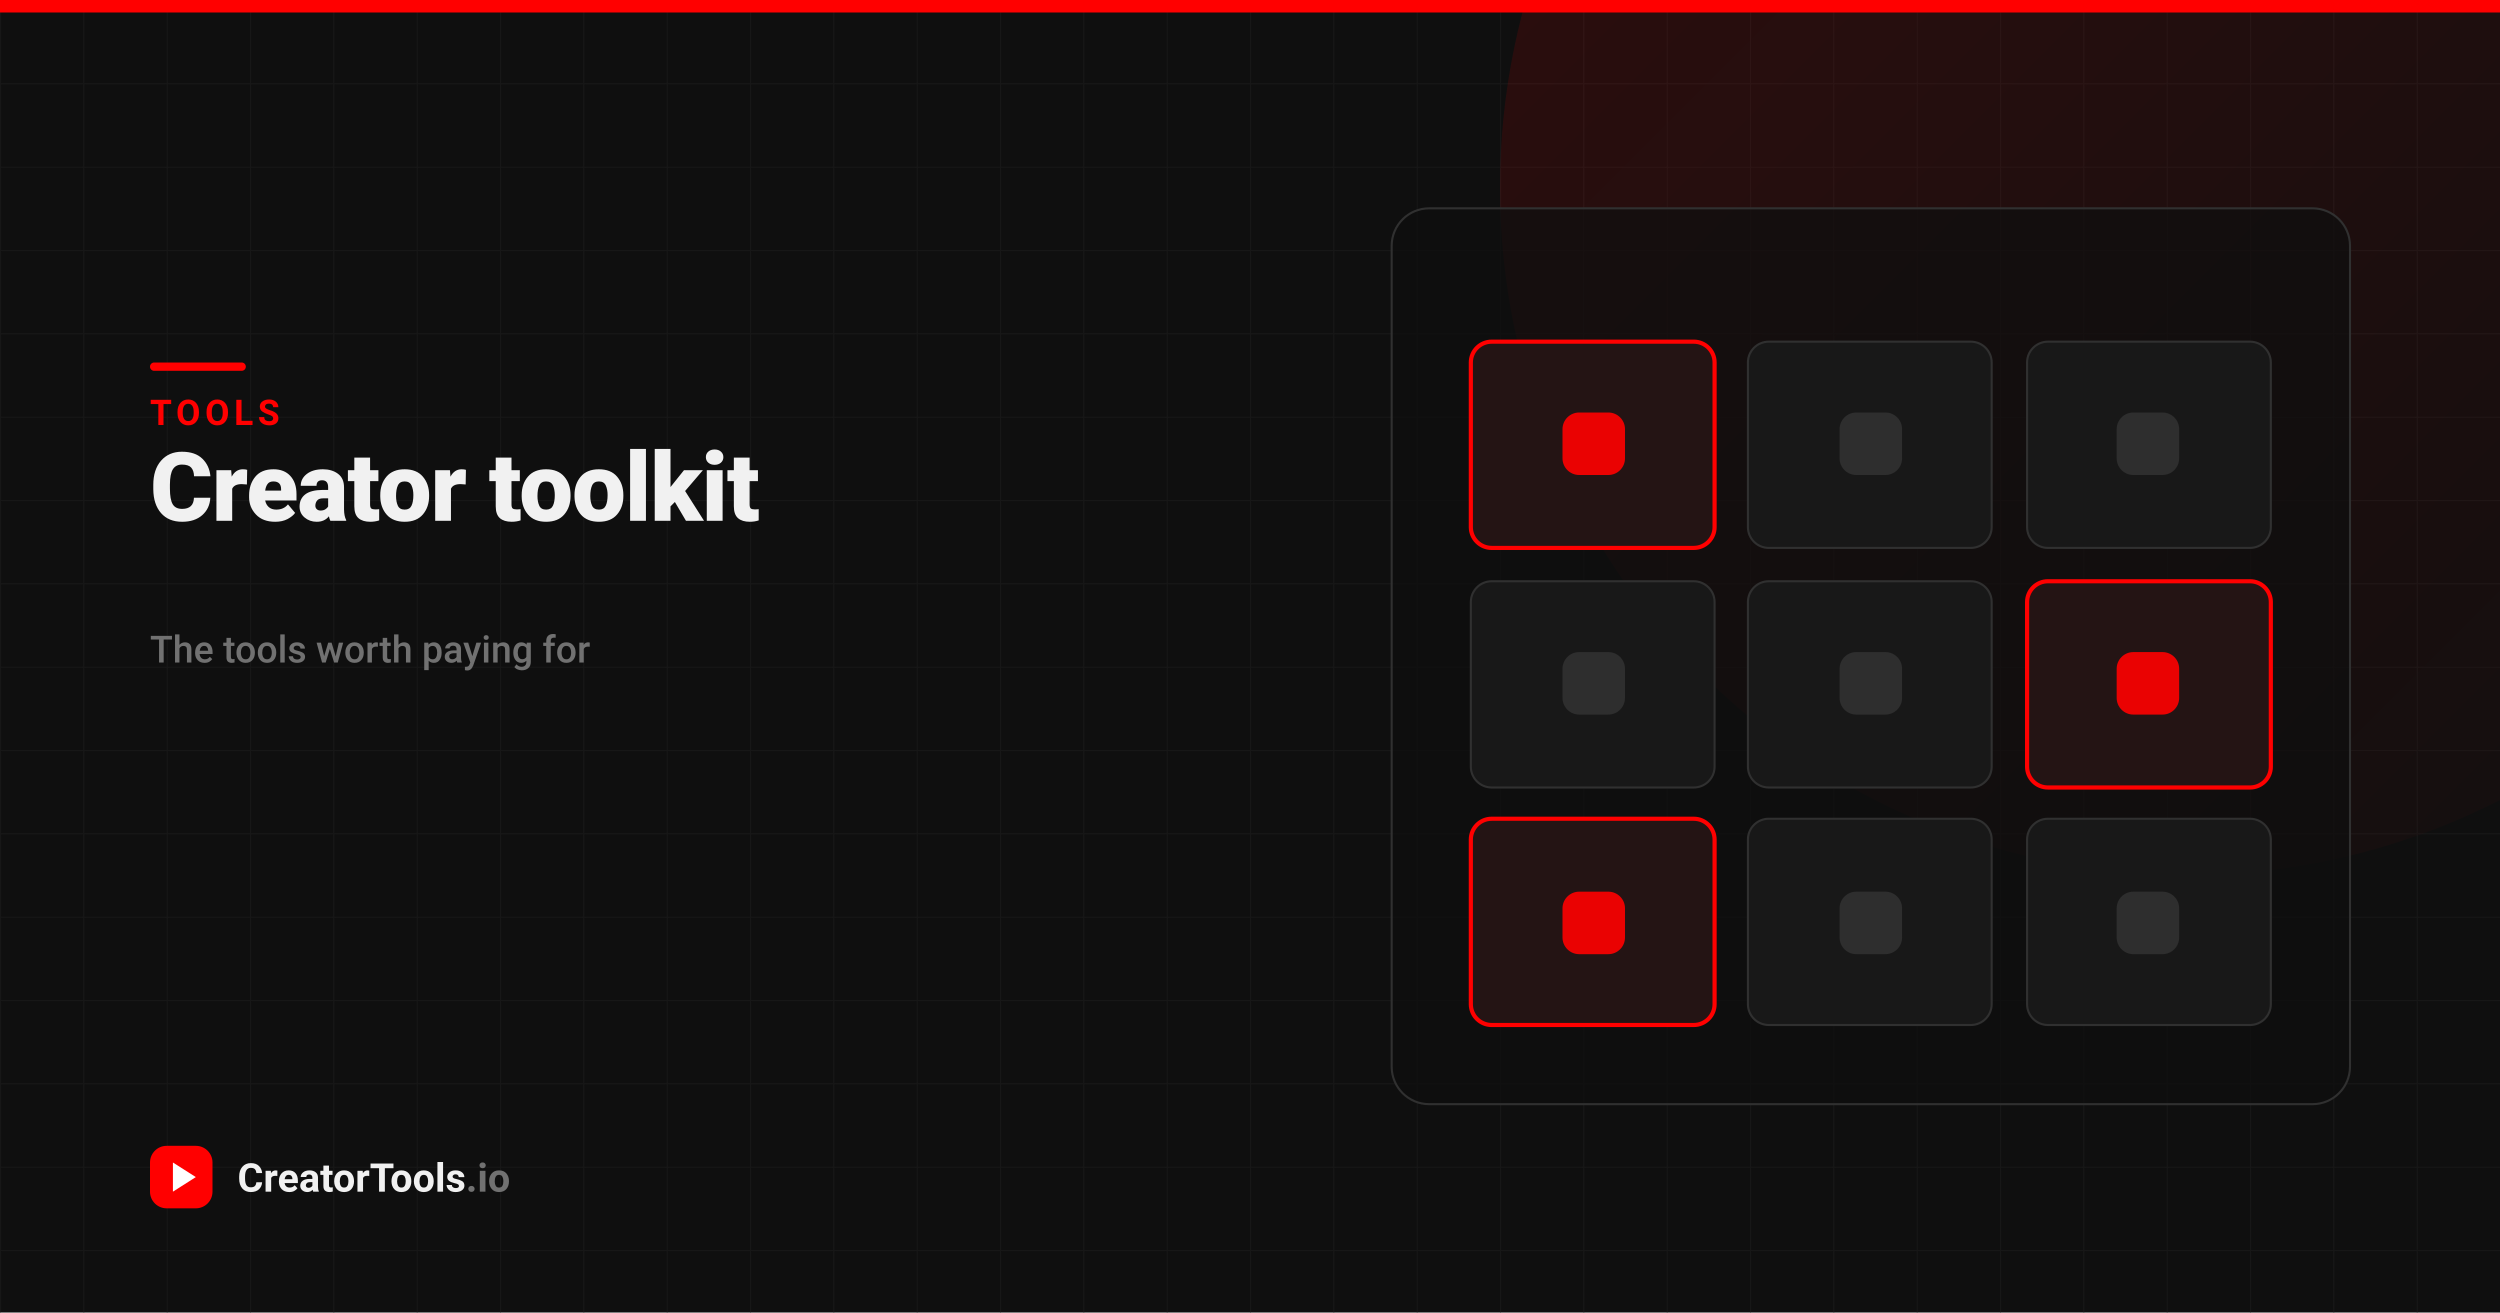
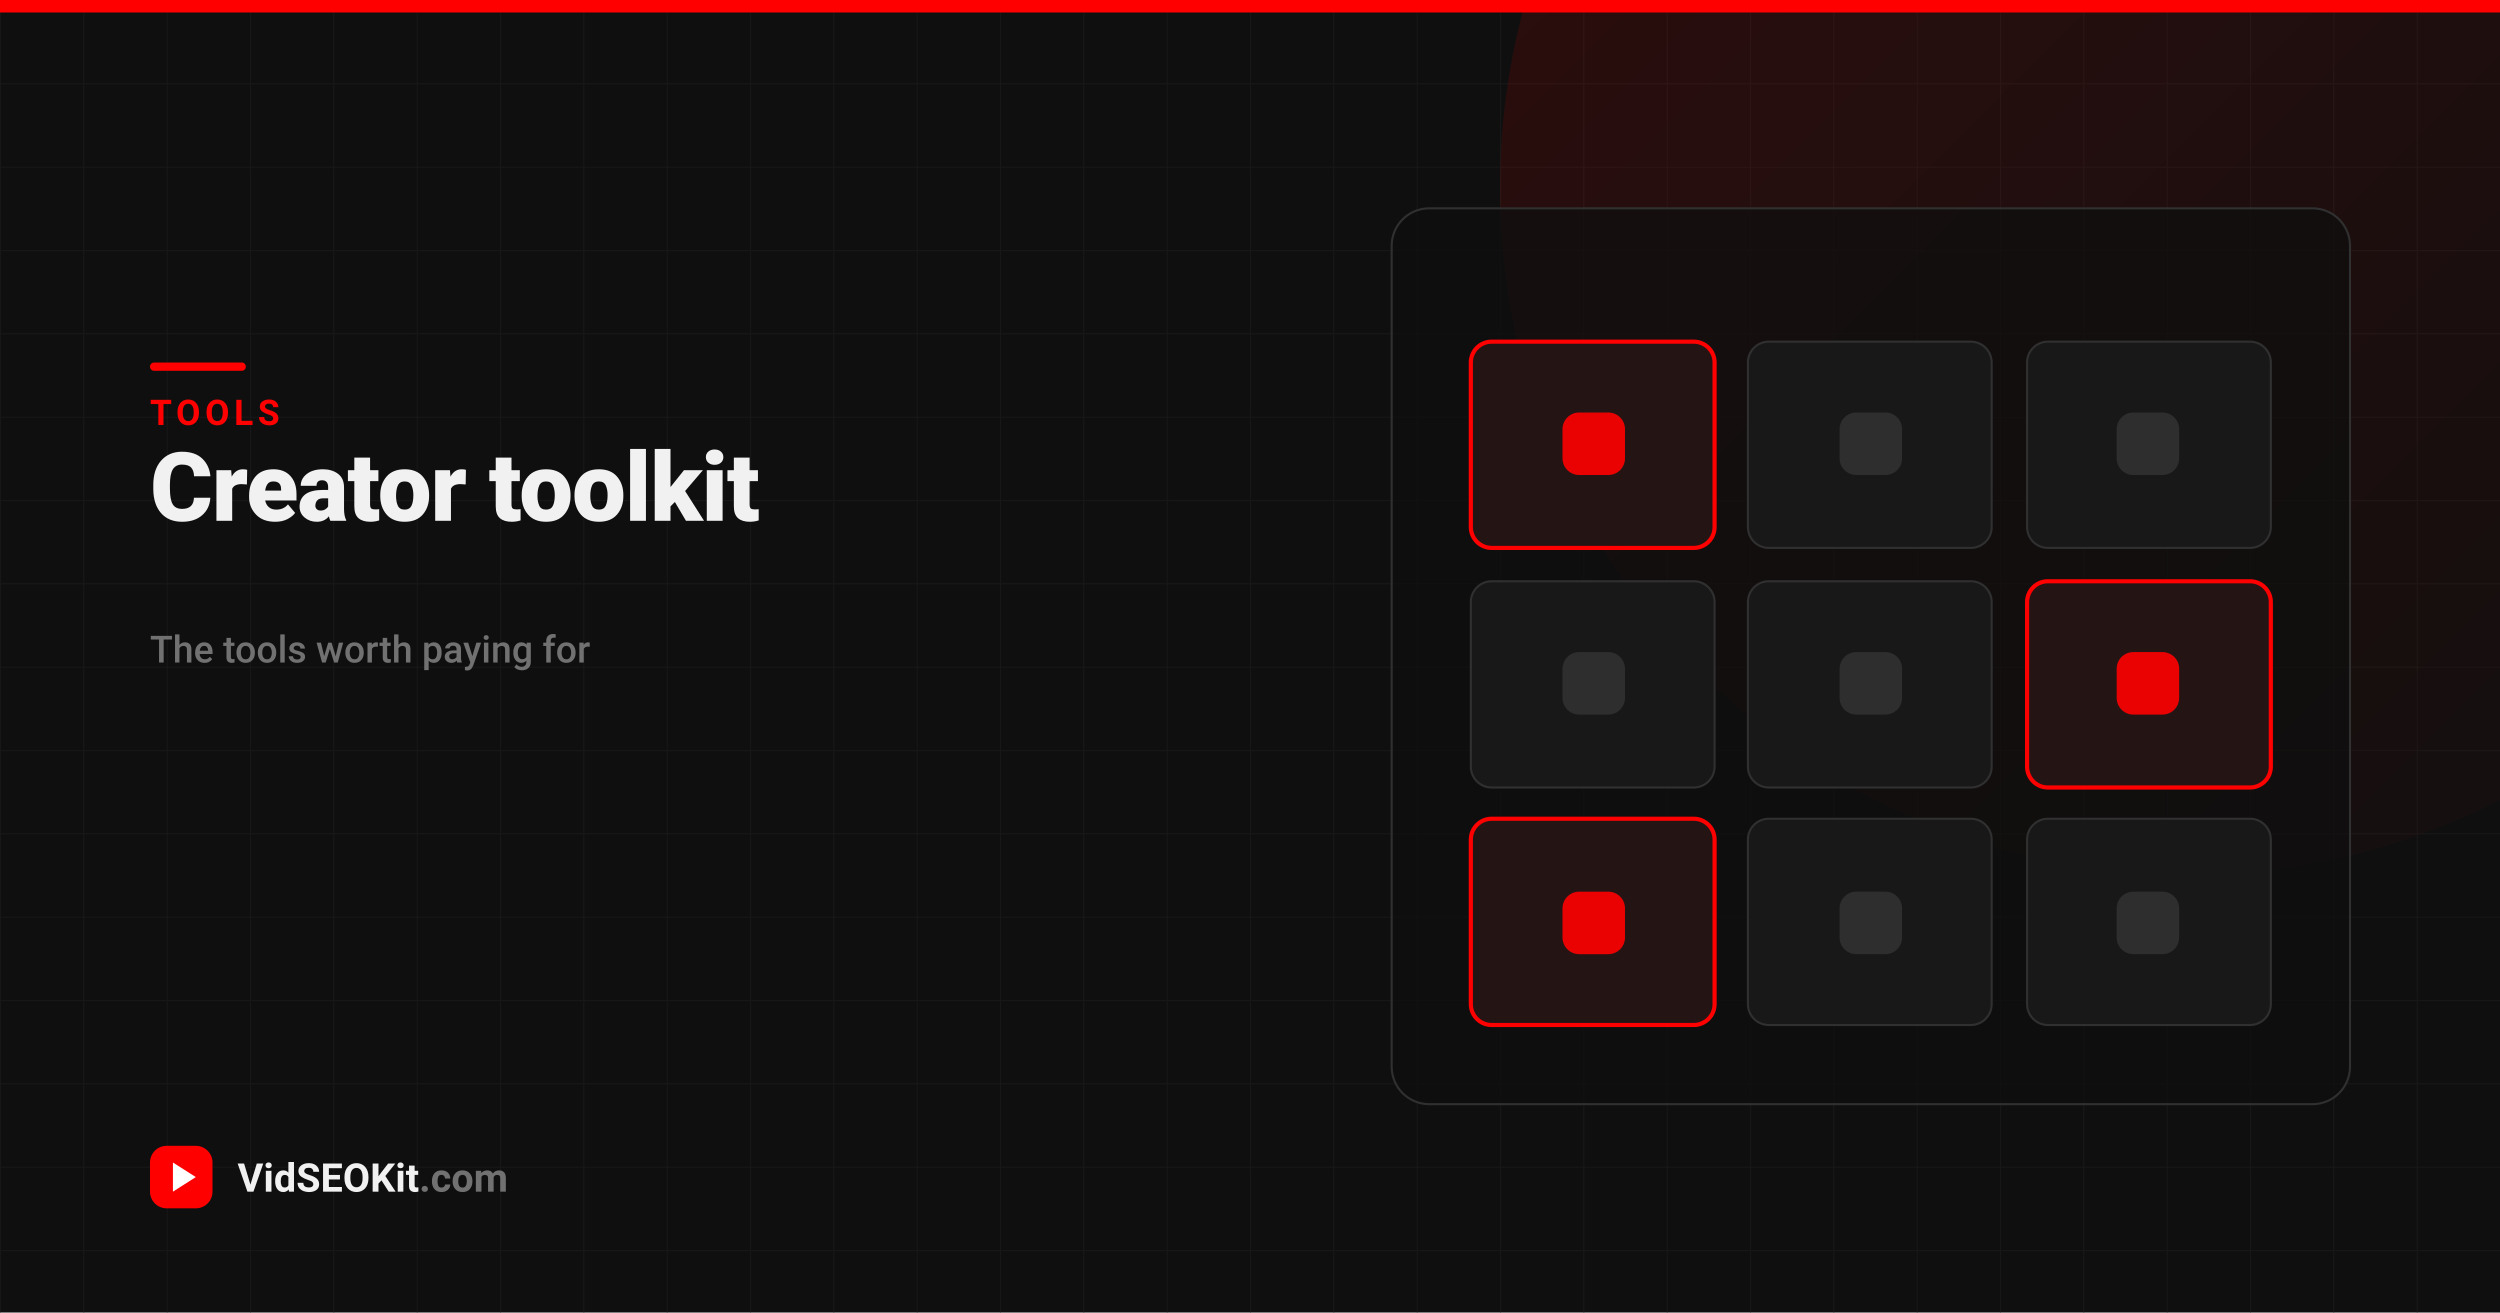
<svg xmlns="http://www.w3.org/2000/svg" width="1200" height="630" viewBox="0 0 1200 630" role="img" aria-label="The Content Creation Tools Stack for a One-Person YouTube Channel">
  <defs>
    <linearGradient id="gArea" x1="0" y1="0" x2="0" y2="1">
      <stop offset="0" stop-color="#ff0000" stop-opacity=".30" />
      <stop offset="1" stop-color="#ff0000" stop-opacity="0" />
    </linearGradient>
    <linearGradient id="gGlow" x1="0" y1="0" x2="1" y2="1">
      <stop offset="0" stop-color="#ff0000" stop-opacity=".14" />
      <stop offset="1" stop-color="#ff0000" stop-opacity="0" />
    </linearGradient>
    <pattern id="gGrid" width="40" height="40" patternUnits="userSpaceOnUse">
      <path d="M40 0H0V40" fill="none" stroke="#1e1e1e" stroke-width="1" />
    </pattern>
  </defs>
  <rect width="1200" height="630" fill="#0f0f0f" />
  <rect width="1200" height="630" fill="url(#gGrid)" opacity=".55" />
  <circle cx="1050" cy="90" r="330" fill="url(#gGlow)" />
  <rect width="1200" height="6" fill="#ff0000" />
  <rect x="668" y="100" width="460" height="430" rx="18" fill="#0f0f0f" fill-opacity=".72" stroke="#303030" stroke-width="1" />
  <rect x="706" y="164" width="117" height="99" rx="10" fill="#241414" stroke="#ff0000" stroke-width="2" />
  <rect x="750" y="198" width="30" height="30" rx="8" fill="#ff0000" opacity="0.9" />
  <rect x="839" y="164" width="117" height="99" rx="10" fill="#181818" stroke="#303030" stroke-width="1" />
  <rect x="883" y="198" width="30" height="30" rx="8" fill="#333" opacity="0.8" />
  <rect x="973" y="164" width="117" height="99" rx="10" fill="#181818" stroke="#303030" stroke-width="1" />
  <rect x="1016" y="198" width="30" height="30" rx="8" fill="#333" opacity="0.8" />
  <rect x="706" y="279" width="117" height="99" rx="10" fill="#181818" stroke="#303030" stroke-width="1" />
  <rect x="750" y="313" width="30" height="30" rx="8" fill="#333" opacity="0.8" />
  <rect x="839" y="279" width="117" height="99" rx="10" fill="#181818" stroke="#303030" stroke-width="1" />
  <rect x="883" y="313" width="30" height="30" rx="8" fill="#333" opacity="0.8" />
  <rect x="973" y="279" width="117" height="99" rx="10" fill="#241414" stroke="#ff0000" stroke-width="2" />
  <rect x="1016" y="313" width="30" height="30" rx="8" fill="#ff0000" opacity="0.9" />
  <rect x="706" y="393" width="117" height="99" rx="10" fill="#241414" stroke="#ff0000" stroke-width="2" />
  <rect x="750" y="428" width="30" height="30" rx="8" fill="#ff0000" opacity="0.9" />
  <rect x="839" y="393" width="117" height="99" rx="10" fill="#181818" stroke="#303030" stroke-width="1" />
  <rect x="883" y="428" width="30" height="30" rx="8" fill="#333" opacity="0.8" />
  <rect x="973" y="393" width="117" height="99" rx="10" fill="#181818" stroke="#303030" stroke-width="1" />
  <rect x="1016" y="428" width="30" height="30" rx="8" fill="#333" opacity="0.8" />
  <rect x="72" y="174" width="46" height="4" rx="2" fill="#ff0000" />
  <text x="72" y="204" font-family="system-ui,-apple-system,'Segoe UI',Roboto,'Helvetica Neue',Arial,sans-serif" font-size="17" font-weight="700" fill="#ff0000" letter-spacing="2.2">TOOLS</text>
  <text x="72" y="250" font-family="system-ui,-apple-system,'Segoe UI',Roboto,'Helvetica Neue',Arial,sans-serif" font-size="46" font-weight="800" fill="#f1f1f1" letter-spacing="-.5">Creator toolkit</text>
  <text x="72" y="318" font-family="system-ui,-apple-system,'Segoe UI',Roboto,'Helvetica Neue',Arial,sans-serif" font-size="18" font-weight="500" fill="#717171">The tools worth paying for</text>
  <g transform="translate(72 566)">
    <rect x="0" y="-16" width="30" height="30" rx="8" fill="#ff0000" />
    <polygon points="11,-8 11,6 22,-1" fill="#fff" />
-     <text x="42" y="6" font-family="system-ui,-apple-system,'Segoe UI',Roboto,'Helvetica Neue',Arial,sans-serif" font-size="19" font-weight="700" fill="#f1f1f1">CreatorTools<tspan fill="#717171">.io</tspan>
+     <text x="42" y="6" font-family="system-ui,-apple-system,'Segoe UI',Roboto,'Helvetica Neue',Arial,sans-serif" font-size="19" font-weight="700" fill="#f1f1f1">VidSEOKit<tspan fill="#717171">.com</tspan>
    </text>
  </g>
</svg>
